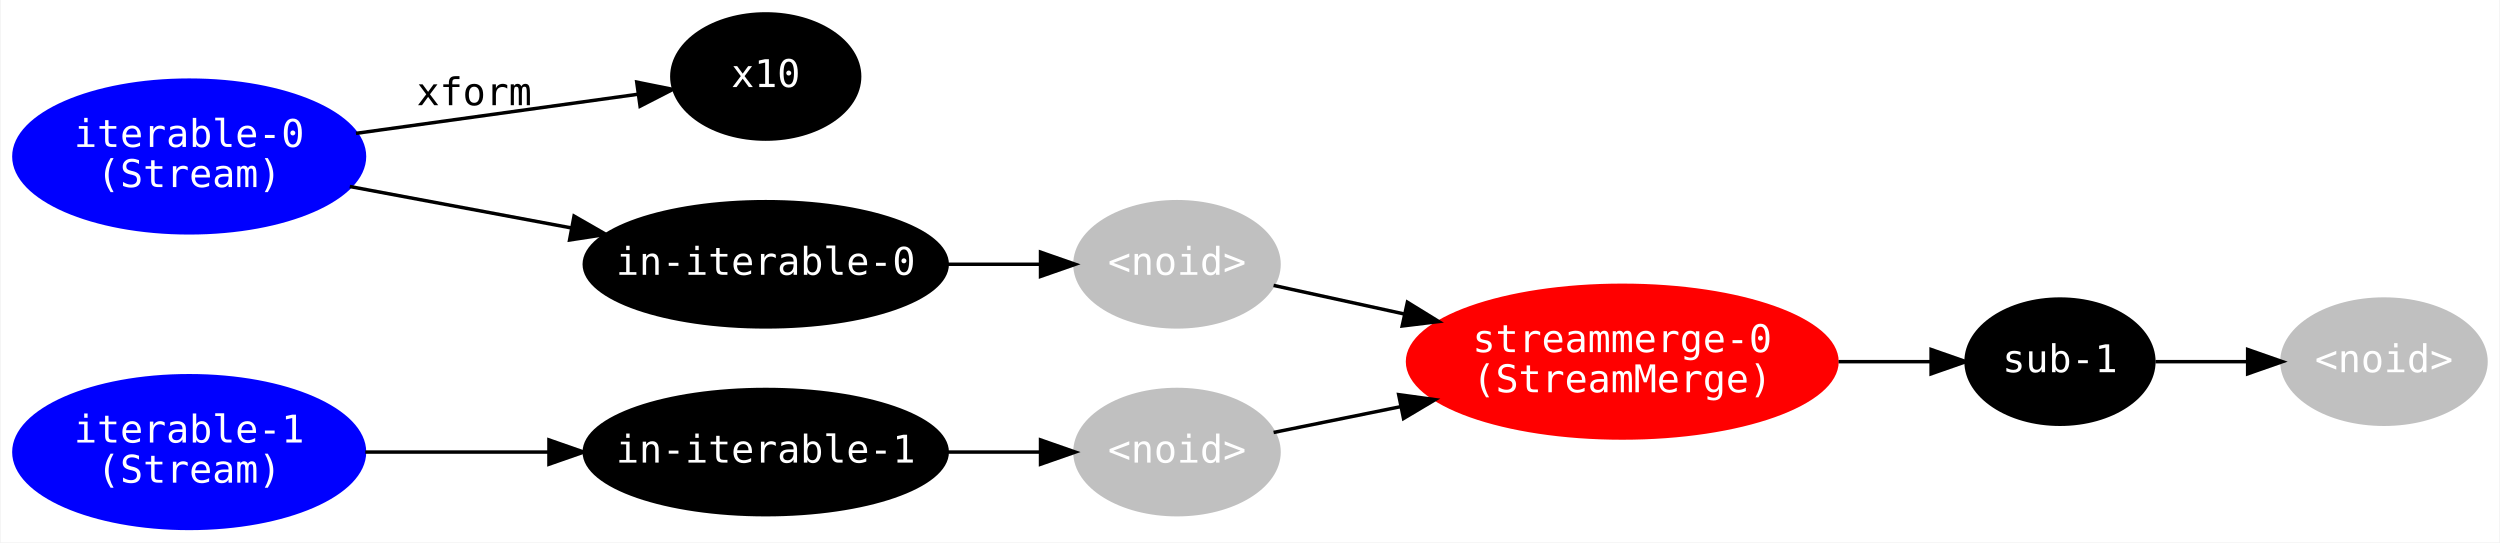
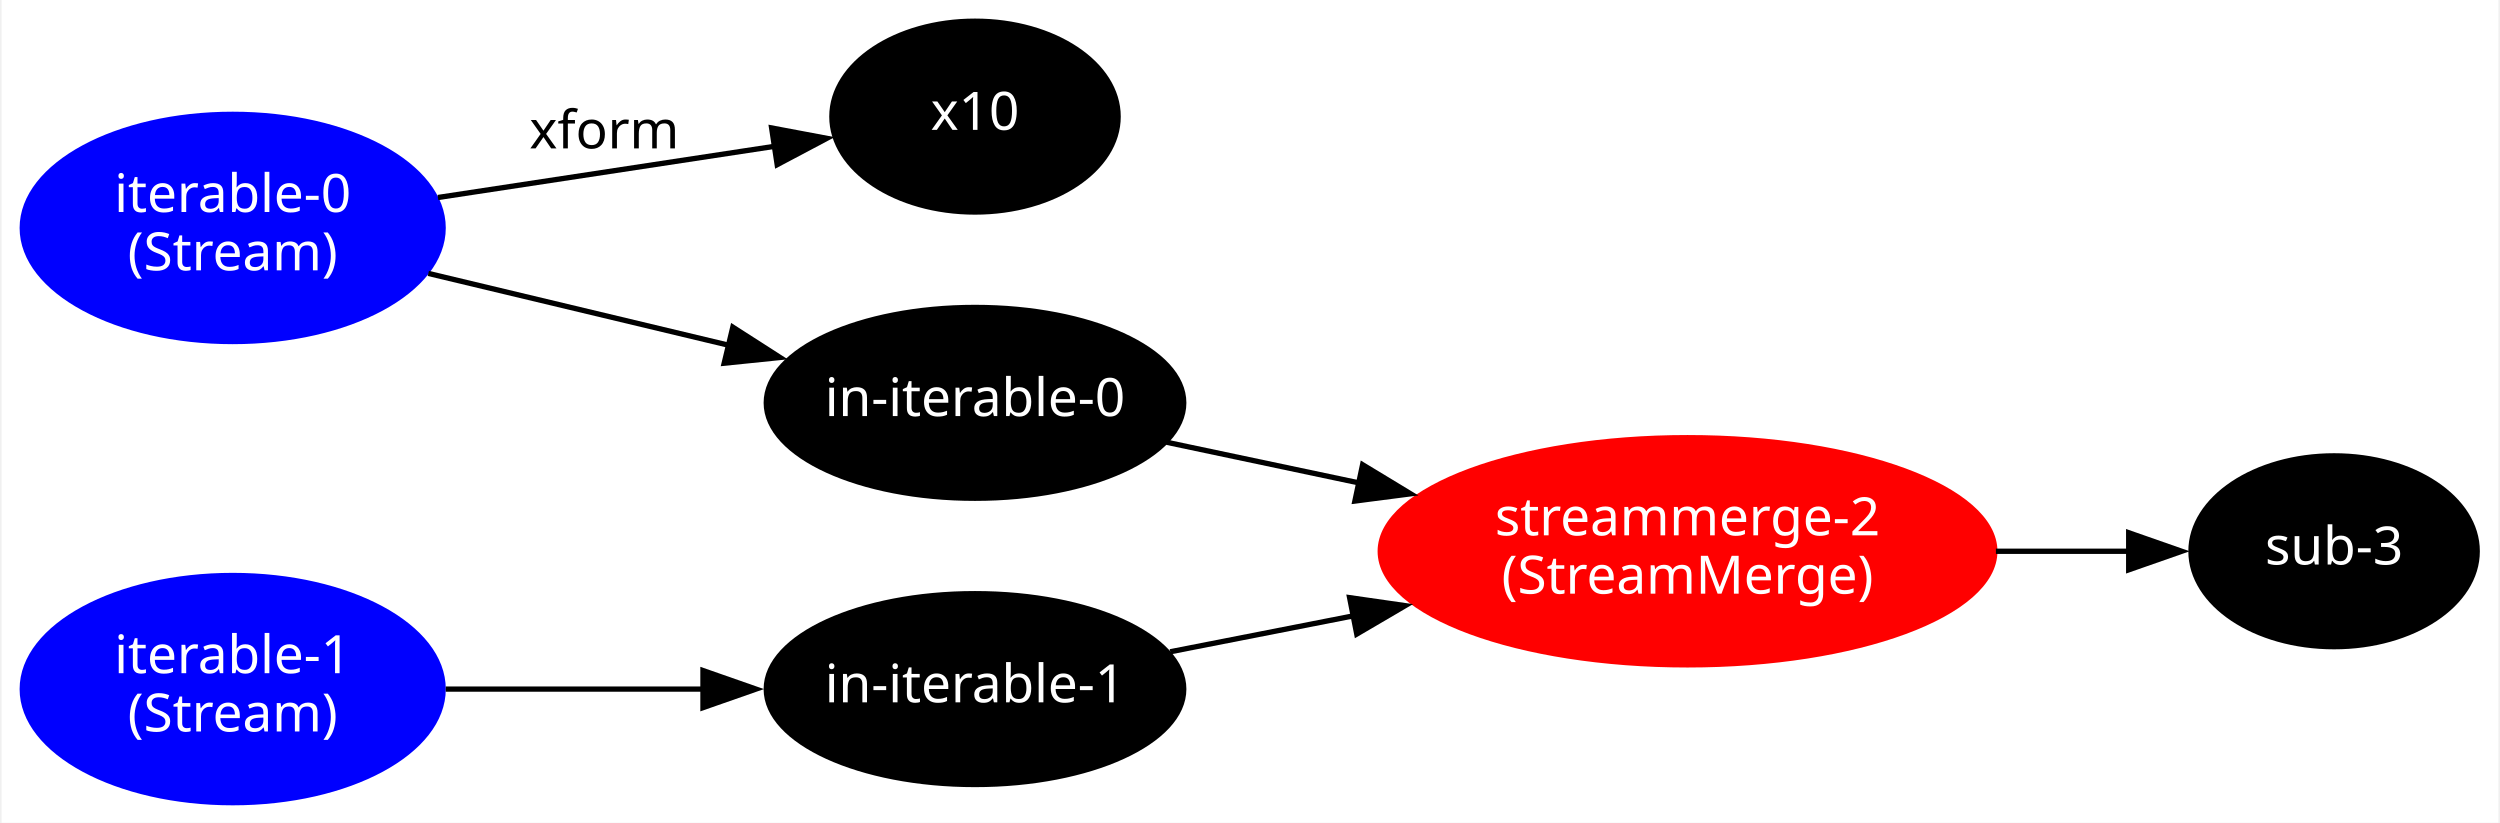
- <svg xmlns="http://www.w3.org/2000/svg" width="719pt" height="156pt" viewBox="0.00 0.00 718.51 155.98">
-   <g id="graph0" class="graph" transform="scale(1 1) rotate(0) translate(4 151.9754)">
-     <polygon fill="#ffffff" stroke="transparent" points="-4,4 -4,-151.975 714.514,-151.975 714.514,4 -4,4" />
+ <svg xmlns="http://www.w3.org/2000/svg" width="471pt" height="155pt" viewBox="0.00 0.00 471.04 155.21">
+   <g id="graph0" class="graph" transform="scale(1 1) rotate(0) translate(4 151.21)">
+     <polygon fill="white" stroke="none" points="-4,4 -4,-151.21 467.04,-151.21 467.04,4 -4,4" />
    <g id="node1" class="node">
-       <ellipse fill="#0000ff" stroke="#0000ff" cx="50.205" cy="-106.975" rx="50.41" ry="21.951" />
-       <text text-anchor="middle" x="50.205" y="-109.714" font-family="Inconsolata" font-size="11.00" fill="#ffffff">iterable-0</text>
-       <text text-anchor="middle" x="50.205" y="-98.175" font-family="Inconsolata" font-size="11.00" fill="#ffffff">(Stream)</text>
+       <ellipse fill="blue" stroke="blue" cx="39.6" cy="-108.21" rx="39.7" ry="21.43" />
+       <text text-anchor="middle" x="39.6" y="-111.21" font-family="sans-serif" font-size="10.00" fill="white">iterable-0</text>
+       <text text-anchor="middle" x="39.6" y="-100.21" font-family="sans-serif" font-size="10.00" fill="white">(Stream)</text>
    </g>
    <g id="node2" class="node">
-       <ellipse fill="#000000" stroke="#000000" cx="215.999" cy="-129.975" rx="27" ry="18" />
-       <text text-anchor="middle" x="215.999" y="-126.945" font-family="Inconsolata" font-size="11.00" fill="#ffffff">x10</text>
+       <ellipse fill="black" stroke="black" cx="179.64" cy="-129.21" rx="27" ry="18" />
+       <text text-anchor="middle" x="179.64" y="-126.71" font-family="sans-serif" font-size="10.00" fill="white">x10</text>
+     </g>
+     <g id="edge3" class="edge">
+       <path fill="none" stroke="black" d="M78.32,-113.95C98.11,-116.96 122.26,-120.64 141.9,-123.62" />
+       <polygon fill="black" stroke="black" points="141.27,-127.07 151.68,-125.11 142.32,-120.15 141.27,-127.07" />
+       <text text-anchor="middle" x="109.7" y="-123.21" font-family="sans-serif" font-size="10.00">xform</text>
+     </g>
+     <g id="node3" class="node">
+       <ellipse fill="black" stroke="black" cx="179.64" cy="-75.21" rx="39.38" ry="18" />
+       <text text-anchor="middle" x="179.64" y="-72.71" font-family="sans-serif" font-size="10.00" fill="white">in-iterable-0</text>
+     </g>
+     <g id="edge4" class="edge">
+       <path fill="none" stroke="black" d="M76.51,-99.63C93.84,-95.49 114.82,-90.47 133.25,-86.06" />
+       <polygon fill="black" stroke="black" points="133.95,-89.49 142.86,-83.77 132.32,-82.69 133.95,-89.49" />
+     </g>
+     <g id="node4" class="node">
+       <ellipse fill="red" stroke="red" cx="314.06" cy="-47.21" rx="57.97" ry="21.43" />
+       <text text-anchor="middle" x="314.06" y="-50.21" font-family="sans-serif" font-size="10.00" fill="white">streammerge-2</text>
+       <text text-anchor="middle" x="314.06" y="-39.21" font-family="sans-serif" font-size="10.00" fill="white">(StreamMerge)</text>
+     </g>
+     <g id="edge2" class="edge">
+       <path fill="none" stroke="black" d="M215.78,-67.78C227.04,-65.4 239.85,-62.69 252.39,-60.04" />
+       <polygon fill="black" stroke="black" points="252.76,-63.54 261.82,-58.05 251.31,-56.69 252.76,-63.54" />
+     </g>
+     <g id="node5" class="node">
+       <ellipse fill="black" stroke="black" cx="436.04" cy="-47.21" rx="27" ry="18" />
+       <text text-anchor="middle" x="436.04" y="-44.71" font-family="sans-serif" font-size="10.00" fill="white">sub-3</text>
+     </g>
+     <g id="edge1" class="edge">
+       <path fill="none" stroke="black" d="M372.24,-47.21C380.84,-47.21 389.51,-47.21 397.55,-47.21" />
+       <polygon fill="black" stroke="black" points="397.29,-50.71 407.29,-47.21 397.29,-43.71 397.29,-50.71" />
+     </g>
+     <g id="node6" class="node">
+       <ellipse fill="blue" stroke="blue" cx="39.6" cy="-21.21" rx="39.7" ry="21.43" />
+       <text text-anchor="middle" x="39.6" y="-24.21" font-family="sans-serif" font-size="10.00" fill="white">iterable-1</text>
+       <text text-anchor="middle" x="39.6" y="-13.21" font-family="sans-serif" font-size="10.00" fill="white">(Stream)</text>
+     </g>
+     <g id="node7" class="node">
+       <ellipse fill="black" stroke="black" cx="179.64" cy="-21.21" rx="39.38" ry="18" />
+       <text text-anchor="middle" x="179.64" y="-18.71" font-family="sans-serif" font-size="10.00" fill="white">in-iterable-1</text>
+     </g>
+     <g id="edge6" class="edge">
+       <path fill="none" stroke="black" d="M79.79,-21.21C94.92,-21.21 112.43,-21.21 128.47,-21.21" />
+       <polygon fill="black" stroke="black" points="128.32,-24.71 138.32,-21.21 128.32,-17.71 128.32,-24.71" />
    </g>
    <g id="edge5" class="edge">
-       <path fill="none" stroke="#000000" d="M98.159,-113.628C123.984,-117.211 155.348,-121.561 179.224,-124.874" />
-       <polygon fill="#000000" stroke="#000000" points="178.903,-128.363 189.289,-126.27 179.865,-121.429 178.903,-128.363" />
-       <text text-anchor="middle" x="132.159" y="-121.714" font-family="Inconsolata" font-size="11.00" fill="#000000">xform</text>
-     </g>
-     <g id="node3" class="node">
-       <ellipse fill="#000000" stroke="#000000" cx="215.999" cy="-75.975" rx="52.18" ry="18" />
-       <text text-anchor="middle" x="215.999" y="-72.945" font-family="Inconsolata" font-size="11.00" fill="#ffffff">in-iterable-0</text>
-     </g>
-     <g id="edge6" class="edge">
-       <path fill="none" stroke="#000000" d="M96.388,-98.34C116.149,-94.645 139.4,-90.298 160.121,-86.423" />
-       <polygon fill="#000000" stroke="#000000" points="160.877,-89.843 170.064,-84.564 159.591,-82.962 160.877,-89.843" />
-     </g>
-     <g id="node4" class="node">
-       <ellipse fill="#c0c0c0" stroke="#c0c0c0" cx="334.259" cy="-75.975" rx="29.342" ry="18" />
-       <text text-anchor="middle" x="334.259" y="-72.945" font-family="Inconsolata" font-size="11.00" fill="#ffffff">&lt;noid&gt;</text>
-     </g>
-     <g id="edge4" class="edge">
-       <path fill="none" stroke="#000000" d="M268.214,-75.975C277.188,-75.975 286.377,-75.975 294.94,-75.975" />
-       <polygon fill="#000000" stroke="#000000" points="295.017,-79.475 305.017,-75.975 295.017,-72.475 295.017,-79.475" />
-     </g>
-     <g id="node5" class="node">
-       <ellipse fill="#ff0000" stroke="#ff0000" cx="462.301" cy="-47.975" rx="61.744" ry="21.951" />
-       <text text-anchor="middle" x="462.301" y="-50.714" font-family="Inconsolata" font-size="11.00" fill="#ffffff">streammerge-0</text>
-       <text text-anchor="middle" x="462.301" y="-39.175" font-family="Inconsolata" font-size="11.00" fill="#ffffff">(StreamMerge)</text>
-     </g>
-     <g id="edge3" class="edge">
-       <path fill="none" stroke="#000000" d="M362.042,-69.9C373.12,-67.477 386.356,-64.583 399.521,-61.704" />
-       <polygon fill="#000000" stroke="#000000" points="400.517,-65.069 409.539,-59.513 399.022,-58.231 400.517,-65.069" />
-     </g>
-     <g id="node6" class="node">
-       <ellipse fill="#000000" stroke="#000000" cx="588.173" cy="-47.975" rx="27" ry="18" />
-       <text text-anchor="middle" x="588.173" y="-44.945" font-family="Inconsolata" font-size="11.00" fill="#ffffff">sub-1</text>
-     </g>
-     <g id="edge2" class="edge">
-       <path fill="none" stroke="#000000" d="M524.5,-47.975C533.558,-47.975 542.637,-47.975 550.985,-47.975" />
-       <polygon fill="#000000" stroke="#000000" points="551.112,-51.475 561.112,-47.975 551.112,-44.475 551.112,-51.475" />
-     </g>
-     <g id="node7" class="node">
-       <ellipse fill="#c0c0c0" stroke="#c0c0c0" cx="681.343" cy="-47.975" rx="29.342" ry="18" />
-       <text text-anchor="middle" x="681.343" y="-44.945" font-family="Inconsolata" font-size="11.00" fill="#ffffff">&lt;noid&gt;</text>
-     </g>
-     <g id="edge1" class="edge">
-       <path fill="none" stroke="#000000" d="M615.623,-47.975C623.88,-47.975 633.106,-47.975 641.976,-47.975" />
-       <polygon fill="#000000" stroke="#000000" points="642.143,-51.475 652.143,-47.975 642.143,-44.475 642.143,-51.475" />
-     </g>
-     <g id="node8" class="node">
-       <ellipse fill="#0000ff" stroke="#0000ff" cx="50.205" cy="-21.975" rx="50.41" ry="21.951" />
-       <text text-anchor="middle" x="50.205" y="-24.714" font-family="Inconsolata" font-size="11.00" fill="#ffffff">iterable-1</text>
-       <text text-anchor="middle" x="50.205" y="-13.175" font-family="Inconsolata" font-size="11.00" fill="#ffffff">(Stream)</text>
-     </g>
-     <g id="node9" class="node">
-       <ellipse fill="#000000" stroke="#000000" cx="215.999" cy="-21.975" rx="52.18" ry="18" />
-       <text text-anchor="middle" x="215.999" y="-18.945" font-family="Inconsolata" font-size="11.00" fill="#ffffff">in-iterable-1</text>
-     </g>
-     <g id="edge9" class="edge">
-       <path fill="none" stroke="#000000" d="M100.849,-21.975C117.487,-21.975 136.178,-21.975 153.583,-21.975" />
-       <polygon fill="#000000" stroke="#000000" points="153.658,-25.476 163.658,-21.975 153.658,-18.476 153.658,-25.476" />
-     </g>
-     <g id="node10" class="node">
-       <ellipse fill="#c0c0c0" stroke="#c0c0c0" cx="334.259" cy="-21.975" rx="29.342" ry="18" />
-       <text text-anchor="middle" x="334.259" y="-18.945" font-family="Inconsolata" font-size="11.00" fill="#ffffff">&lt;noid&gt;</text>
-     </g>
-     <g id="edge8" class="edge">
-       <path fill="none" stroke="#000000" d="M268.214,-21.975C277.188,-21.975 286.377,-21.975 294.94,-21.975" />
-       <polygon fill="#000000" stroke="#000000" points="295.017,-25.476 305.017,-21.975 295.017,-18.476 295.017,-25.476" />
-     </g>
-     <g id="edge7" class="edge">
-       <path fill="none" stroke="#000000" d="M362.042,-27.617C372.885,-29.819 385.796,-32.441 398.685,-35.058" />
-       <polygon fill="#000000" stroke="#000000" points="398.006,-38.491 408.503,-37.051 399.399,-31.631 398.006,-38.491" />
+       <path fill="none" stroke="black" d="M216.47,-28.25C227.15,-30.35 239.18,-32.71 251.03,-35.03" />
+       <polygon fill="black" stroke="black" points="250.31,-38.46 260.8,-36.95 251.66,-31.59 250.31,-38.46" />
    </g>
  </g>
</svg>
